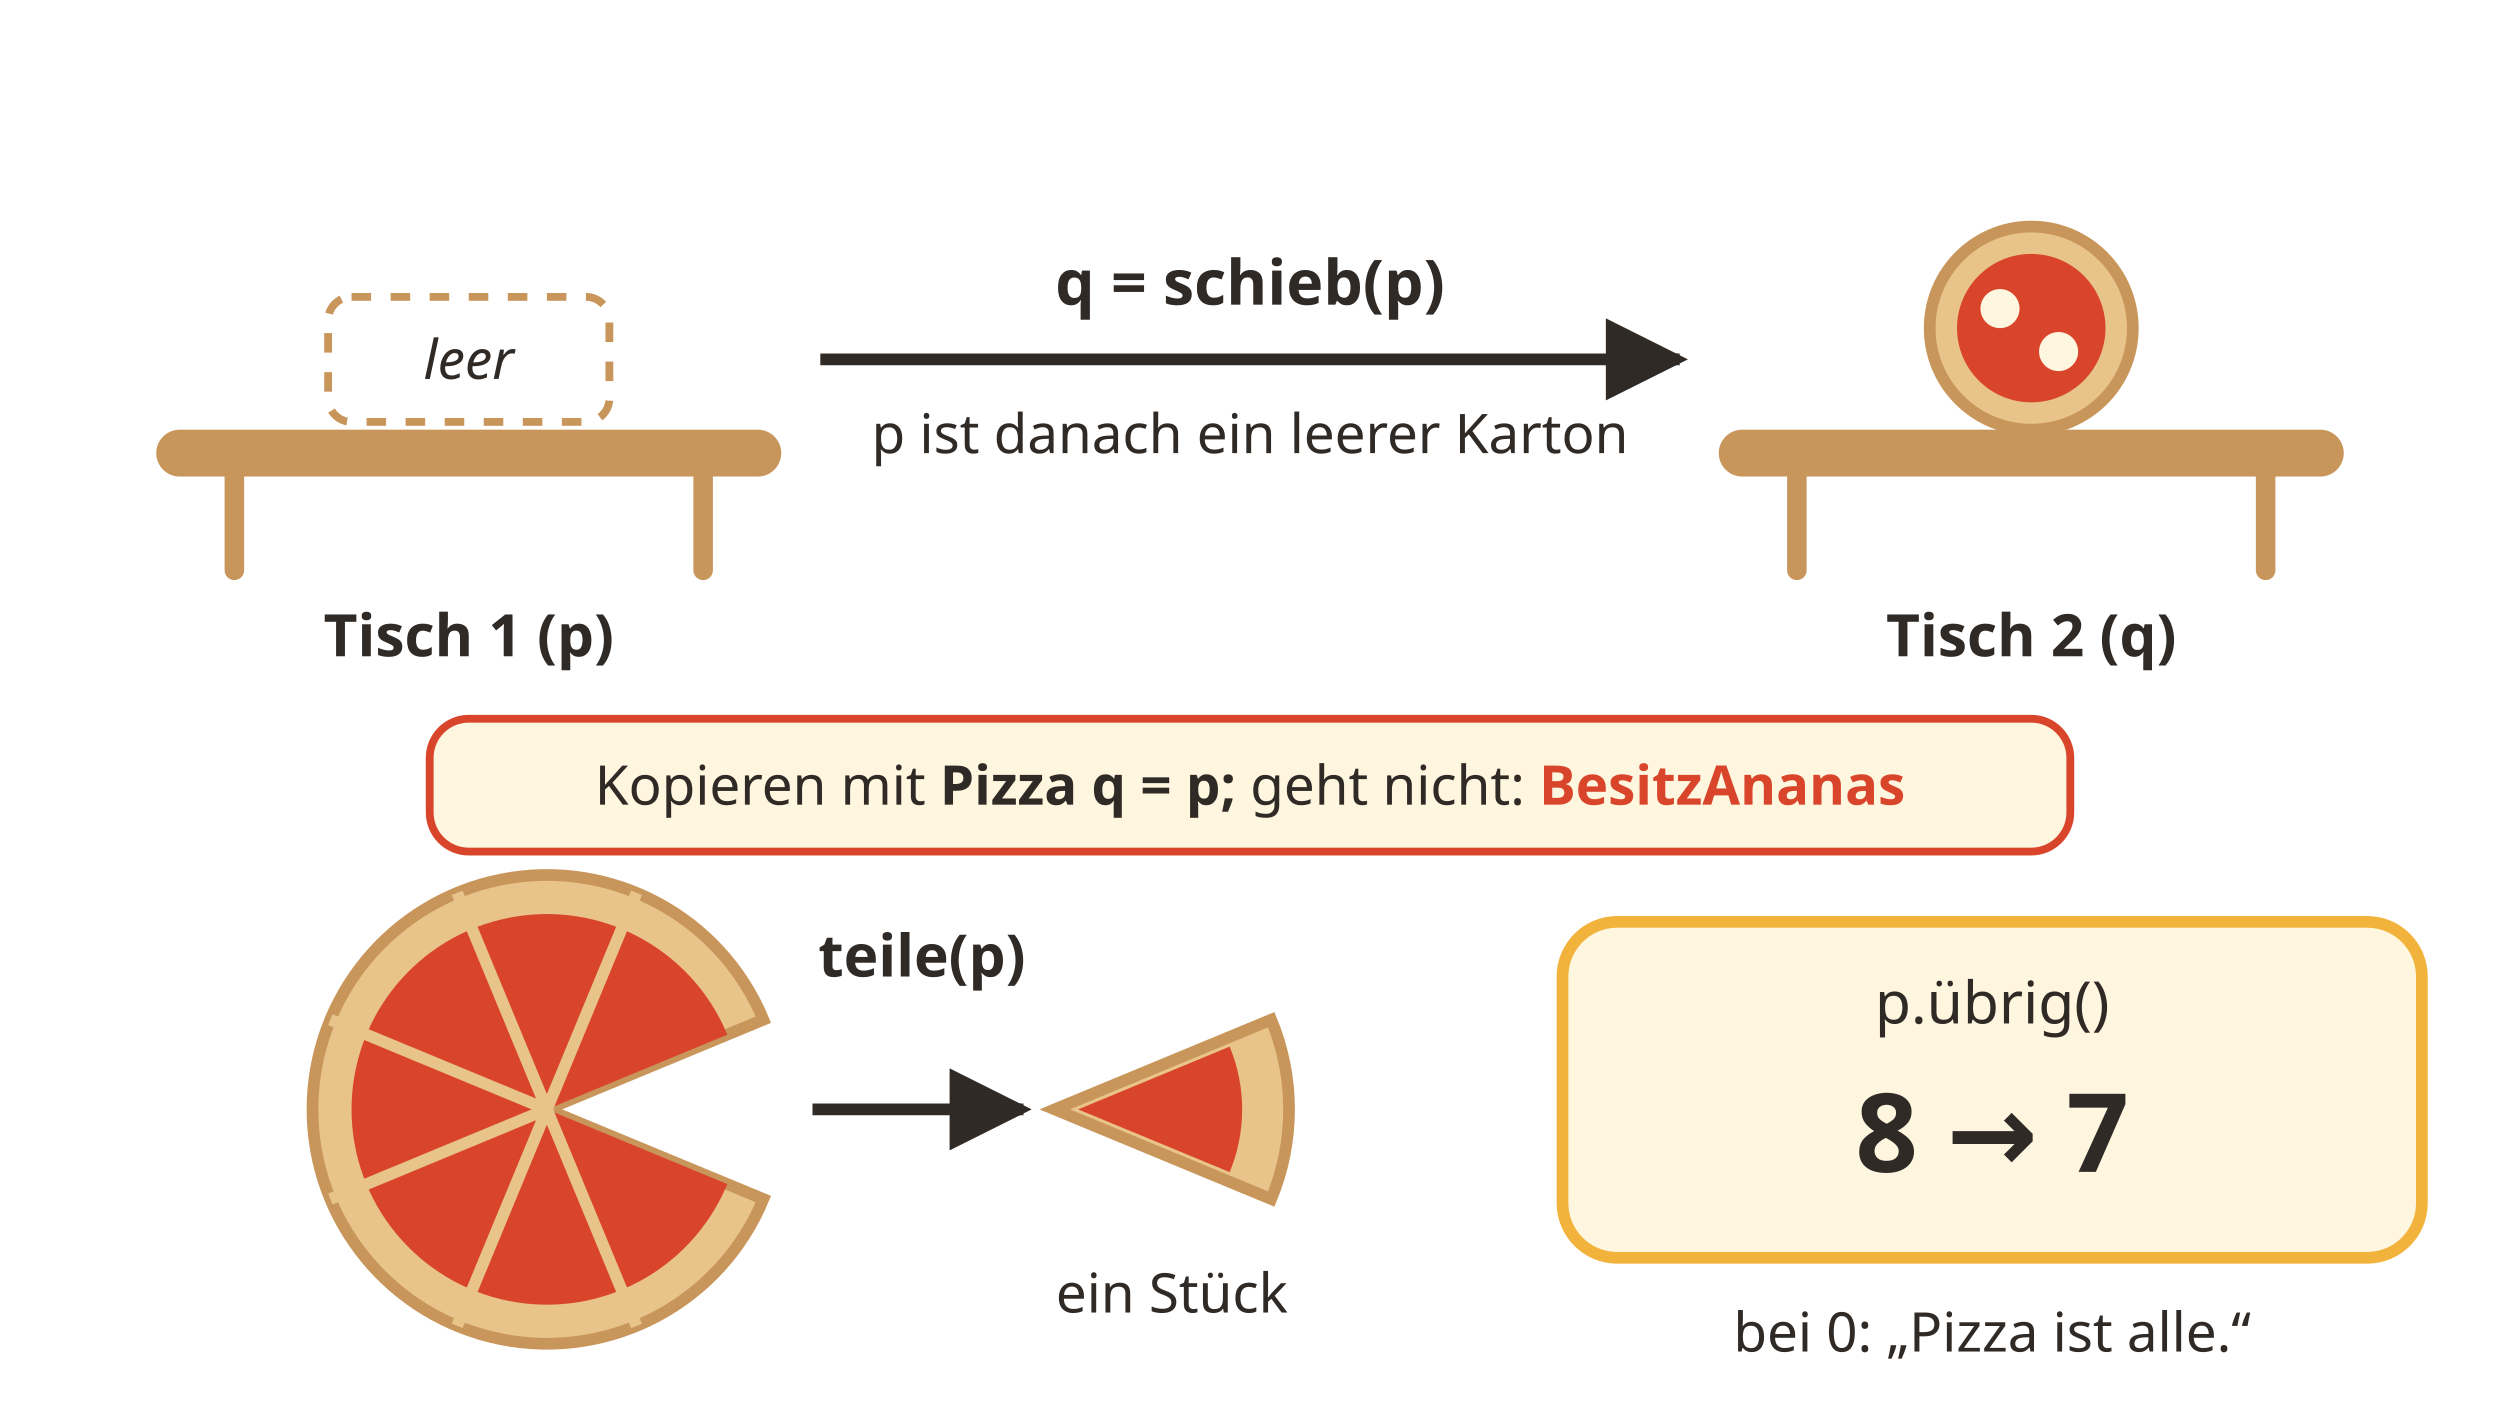
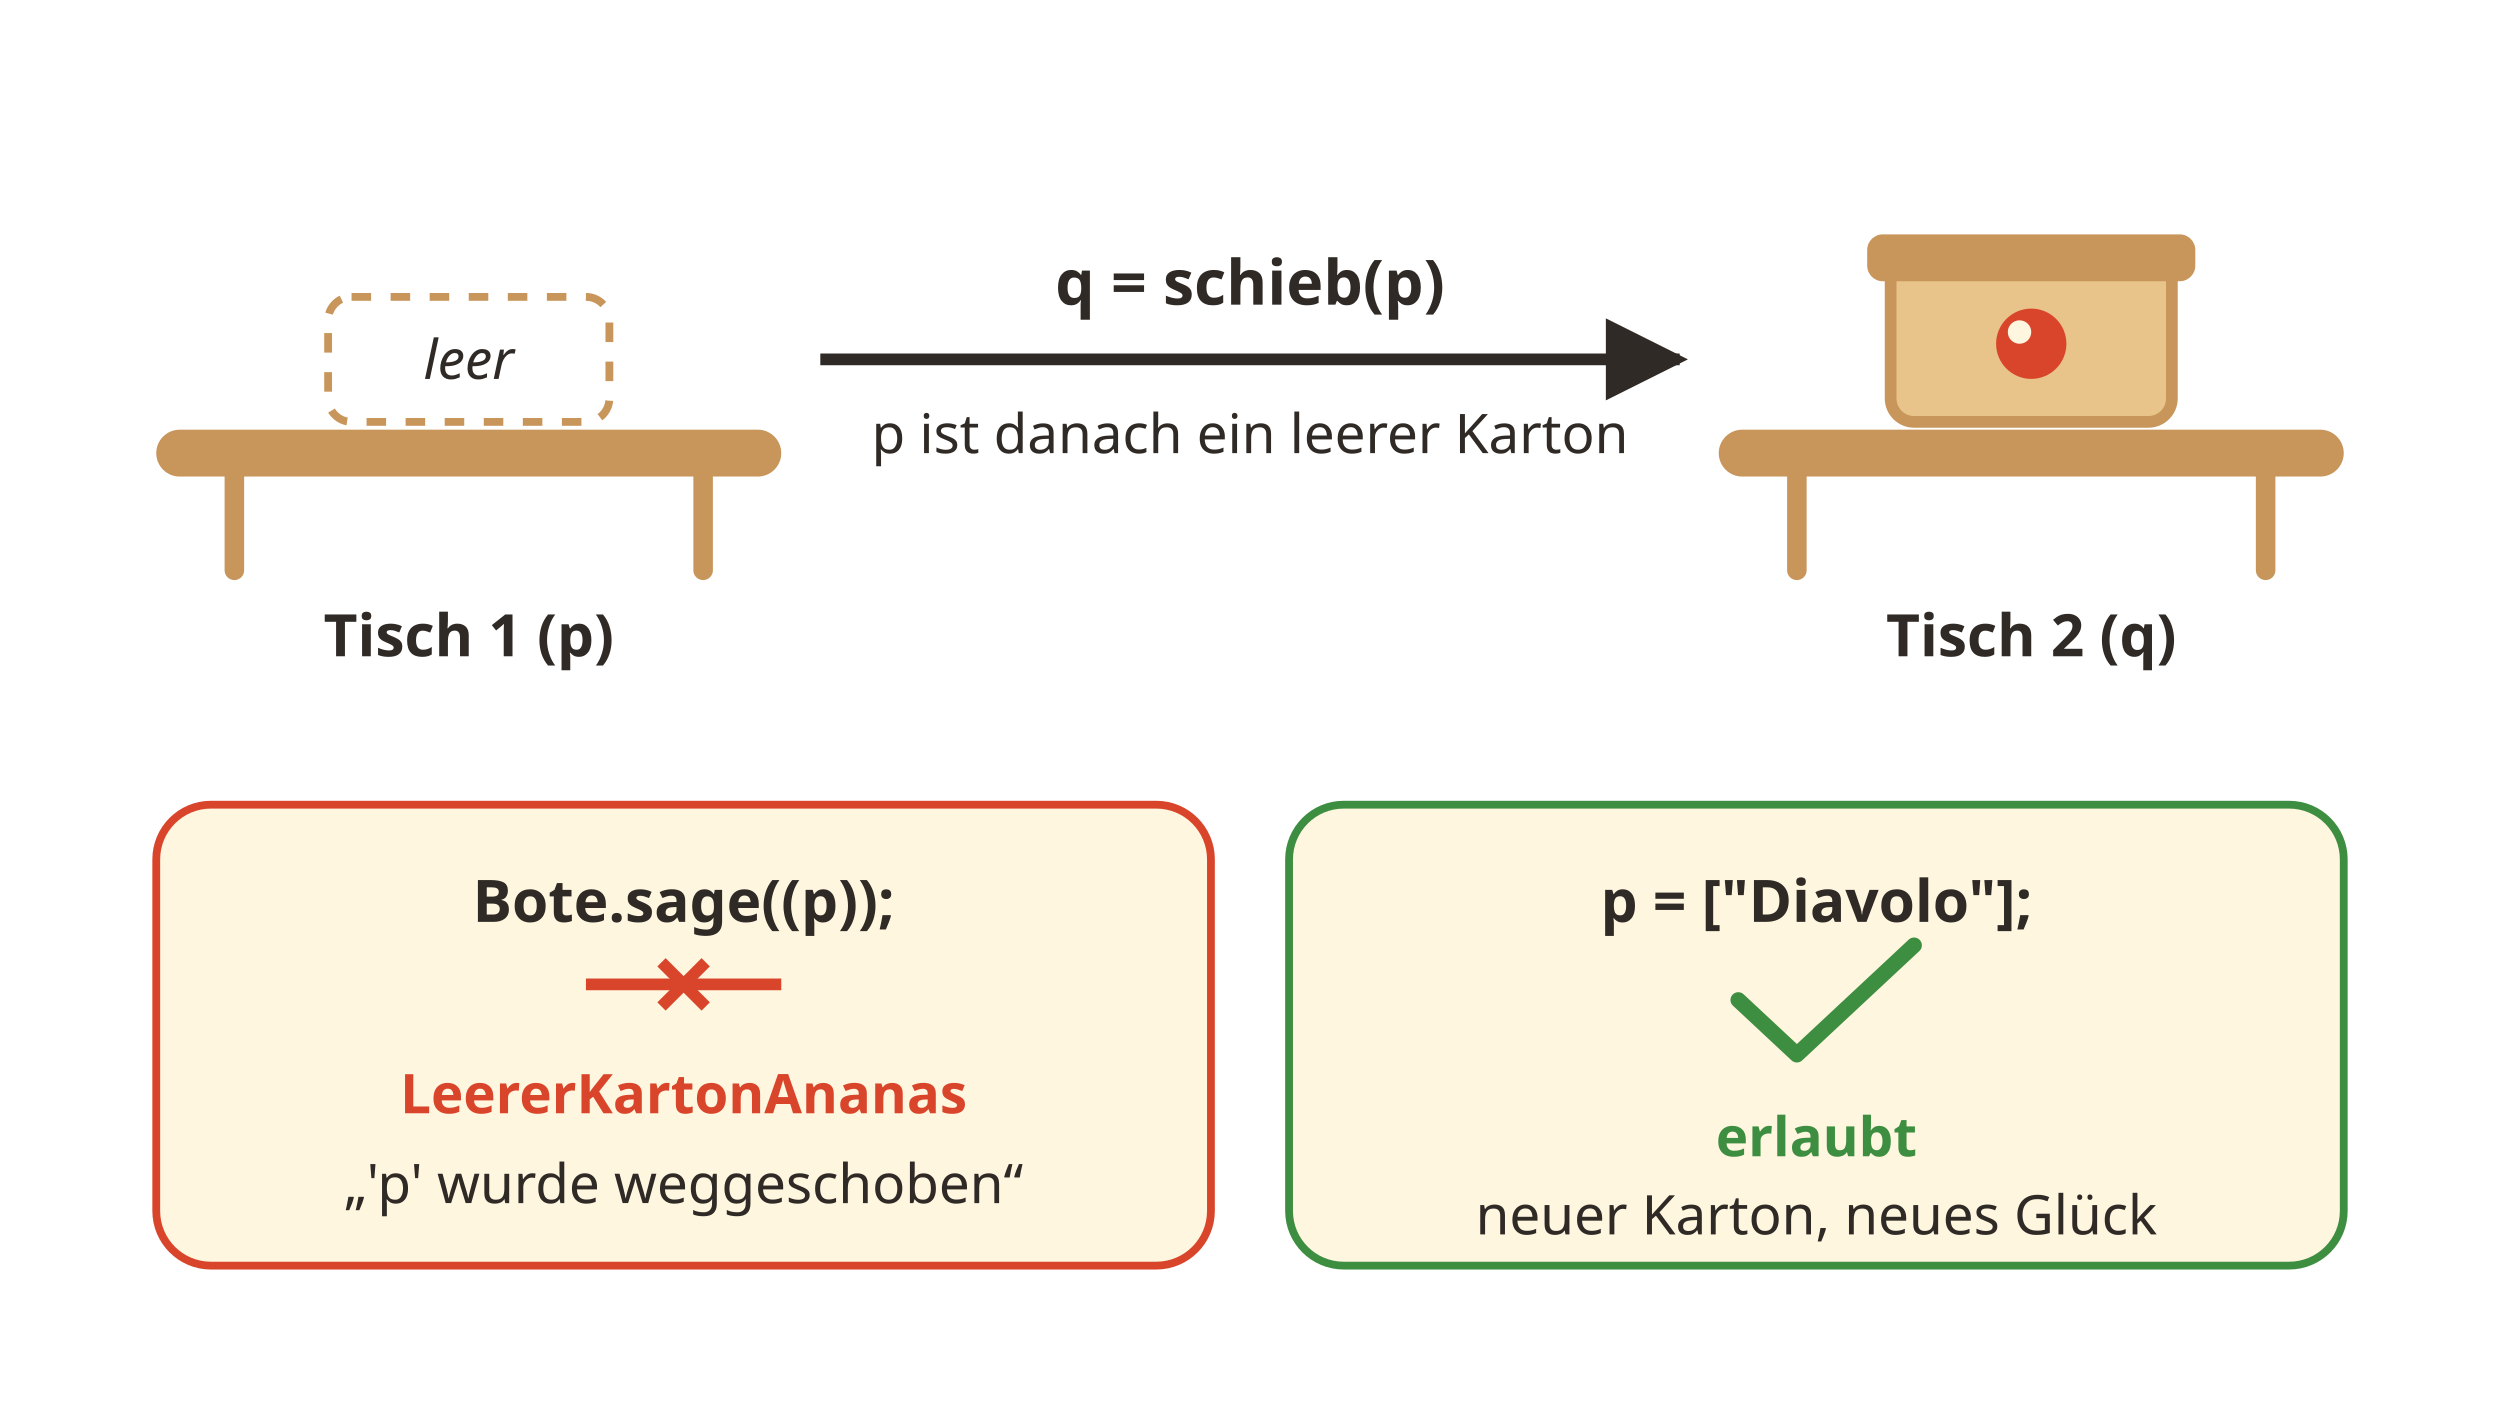
<svg xmlns="http://www.w3.org/2000/svg" viewBox="0 0 640 360" font-family="system-ui, sans-serif" role="img" aria-labelledby="t">
  <defs>
    <marker id="pfeil" viewBox="0 0 10 10" refX="9" refY="5" markerWidth="7" markerHeight="7" orient="auto">
      <path d="M0 0 L10 5 L0 10 z" fill="#2F2A26" />
    </marker>
  </defs>
  <g fill="#2F2A26">
    <rect x="84" y="76" width="72" height="32" rx="6" fill="none" stroke="#C8955A" stroke-width="2" stroke-dasharray="5 5" />
    <text x="120" y="97" font-size="14" font-style="italic" text-anchor="middle">leer</text>
    <rect x="40" y="110" width="160" height="12" rx="6" fill="#C8955A" />
    <path d="M60 122 L60 146 M180 122 L180 146" stroke="#C8955A" stroke-width="5" stroke-linecap="round" />
    <text x="120" y="168" font-size="15" font-weight="bold" text-anchor="middle">Tisch 1 (p)</text>
    <line x1="210" y1="92" x2="430" y2="92" stroke="#2F2A26" stroke-width="3" marker-end="url(#pfeil)" />
    <text x="320" y="78" font-size="16" font-weight="bold" text-anchor="middle">q = schieb(p)</text>
    <text x="320" y="116" font-size="14" text-anchor="middle">p ist danach ein leerer Karton</text>
-     <circle cx="520" cy="84" r="26" fill="#E8C48A" stroke="#C8955A" stroke-width="3" />
-     <circle cx="520" cy="84" r="19" fill="#D9452B" />
-     <circle cx="512" cy="79" r="5" fill="#FFF6E0" />
-     <circle cx="527" cy="90" r="5" fill="#FFF6E0" />
+     <rect x="484" y="66" width="72" height="42" rx="6" fill="#E8C48A" stroke="#C8955A" stroke-width="3" />
+     <rect x="478" y="60" width="84" height="12" rx="4" fill="#C8955A" />
+     <circle cx="520" cy="88" r="9" fill="#D9452B" />
+     <circle cx="517" cy="85" r="3" fill="#FFF6E0" />
    <rect x="440" y="110" width="160" height="12" rx="6" fill="#C8955A" />
    <path d="M460 122 L460 146 M580 122 L580 146" stroke="#C8955A" stroke-width="5" stroke-linecap="round" />
    <text x="520" y="168" font-size="15" font-weight="bold" text-anchor="middle">Tisch 2 (q)</text>
-     <rect x="110" y="184" width="420" height="34" rx="10" fill="#FFF6E0" stroke="#D9452B" stroke-width="2" />
-     <text x="320" y="206" font-size="14" text-anchor="middle">Kopieren mit <tspan font-weight="bold">Pizza q = p;</tspan> geht nicht: <tspan fill="#D9452B" font-weight="bold">BesitzAnanas</tspan>
-     </text>
-     <path d="M140 284 L195.43 306.96 A60 60 0 1 1 195.43 261.04 Z" fill="#E8C48A" stroke="#C8955A" stroke-width="3" />
-     <path d="M140 284 L186.19 303.13 A50 50 0 1 1 186.19 264.87 Z" fill="#D9452B" />
-     <g stroke="#E8C48A" stroke-width="3">
-       <line x1="140" y1="284" x2="162.96" y2="339.43" />
-       <line x1="140" y1="284" x2="117.04" y2="339.43" />
-       <line x1="140" y1="284" x2="84.57" y2="306.96" />
-       <line x1="140" y1="284" x2="84.57" y2="261.04" />
-       <line x1="140" y1="284" x2="117.04" y2="228.57" />
-       <line x1="140" y1="284" x2="162.96" y2="228.57" />
-     </g>
-     <path d="M270 284 L325.43 306.96 A60 60 0 0 0 325.43 261.04 Z" fill="#E8C48A" stroke="#C8955A" stroke-width="3" />
-     <path d="M276 284 L314.8 300.07 A42 42 0 0 0 314.8 267.93 Z" fill="#D9452B" />
-     <line x1="208" y1="284" x2="262" y2="284" stroke="#2F2A26" stroke-width="3" marker-end="url(#pfeil)" />
-     <text x="236" y="250" font-size="15" font-weight="bold" text-anchor="middle">teile(p)</text>
-     <text x="300" y="336" font-size="14" text-anchor="middle">ein Stück</text>
-     <rect x="400" y="236" width="220" height="86" rx="14" fill="#FFF6E0" stroke="#F2B33D" stroke-width="3" />
-     <text x="510" y="262" font-size="15" text-anchor="middle">p.übrig()</text>
-     <text x="510" y="300" font-size="28" font-weight="bold" text-anchor="middle">8 → 7</text>
-     <text x="510" y="346" font-size="14" text-anchor="middle">bei 0: „Pizza ist alle.“</text>
+     <rect x="40" y="206" width="270" height="118" rx="14" fill="#FFF6E0" stroke="#D9452B" stroke-width="2" />
+     <text x="175" y="236" font-size="15" font-weight="bold" text-anchor="middle">Bote.sage((p));</text>
+     <line x1="150" y1="252" x2="200" y2="252" stroke="#D9452B" stroke-width="3" />
+     <line x1="175" y1="244" x2="175" y2="260" stroke="#D9452B" stroke-width="3" transform="rotate(45 175 252)" />
+     <line x1="175" y1="244" x2="175" y2="260" stroke="#D9452B" stroke-width="3" transform="rotate(-45 175 252)" />
+     <text x="175" y="285" font-size="14" fill="#D9452B" font-weight="bold" text-anchor="middle">LeererKartonAnanas</text>
+     <text x="175" y="308" font-size="14" text-anchor="middle">„'p' wurde weggeschoben“</text>
+     <rect x="330" y="206" width="270" height="118" rx="14" fill="#FFF6E0" stroke="#3E8E41" stroke-width="2" />
+     <text x="465" y="236" font-size="15" font-weight="bold" text-anchor="middle">p = ["Diavolo"];</text>
+     <polyline points="445,256 460,270 490,242" fill="none" stroke="#3E8E41" stroke-width="4" stroke-linecap="round" stroke-linejoin="round" />
+     <text x="465" y="296" font-size="14" fill="#3E8E41" font-weight="bold" text-anchor="middle">erlaubt</text>
+     <text x="465" y="316" font-size="14" text-anchor="middle">neuer Karton, neues Glück</text>
  </g>
</svg>
